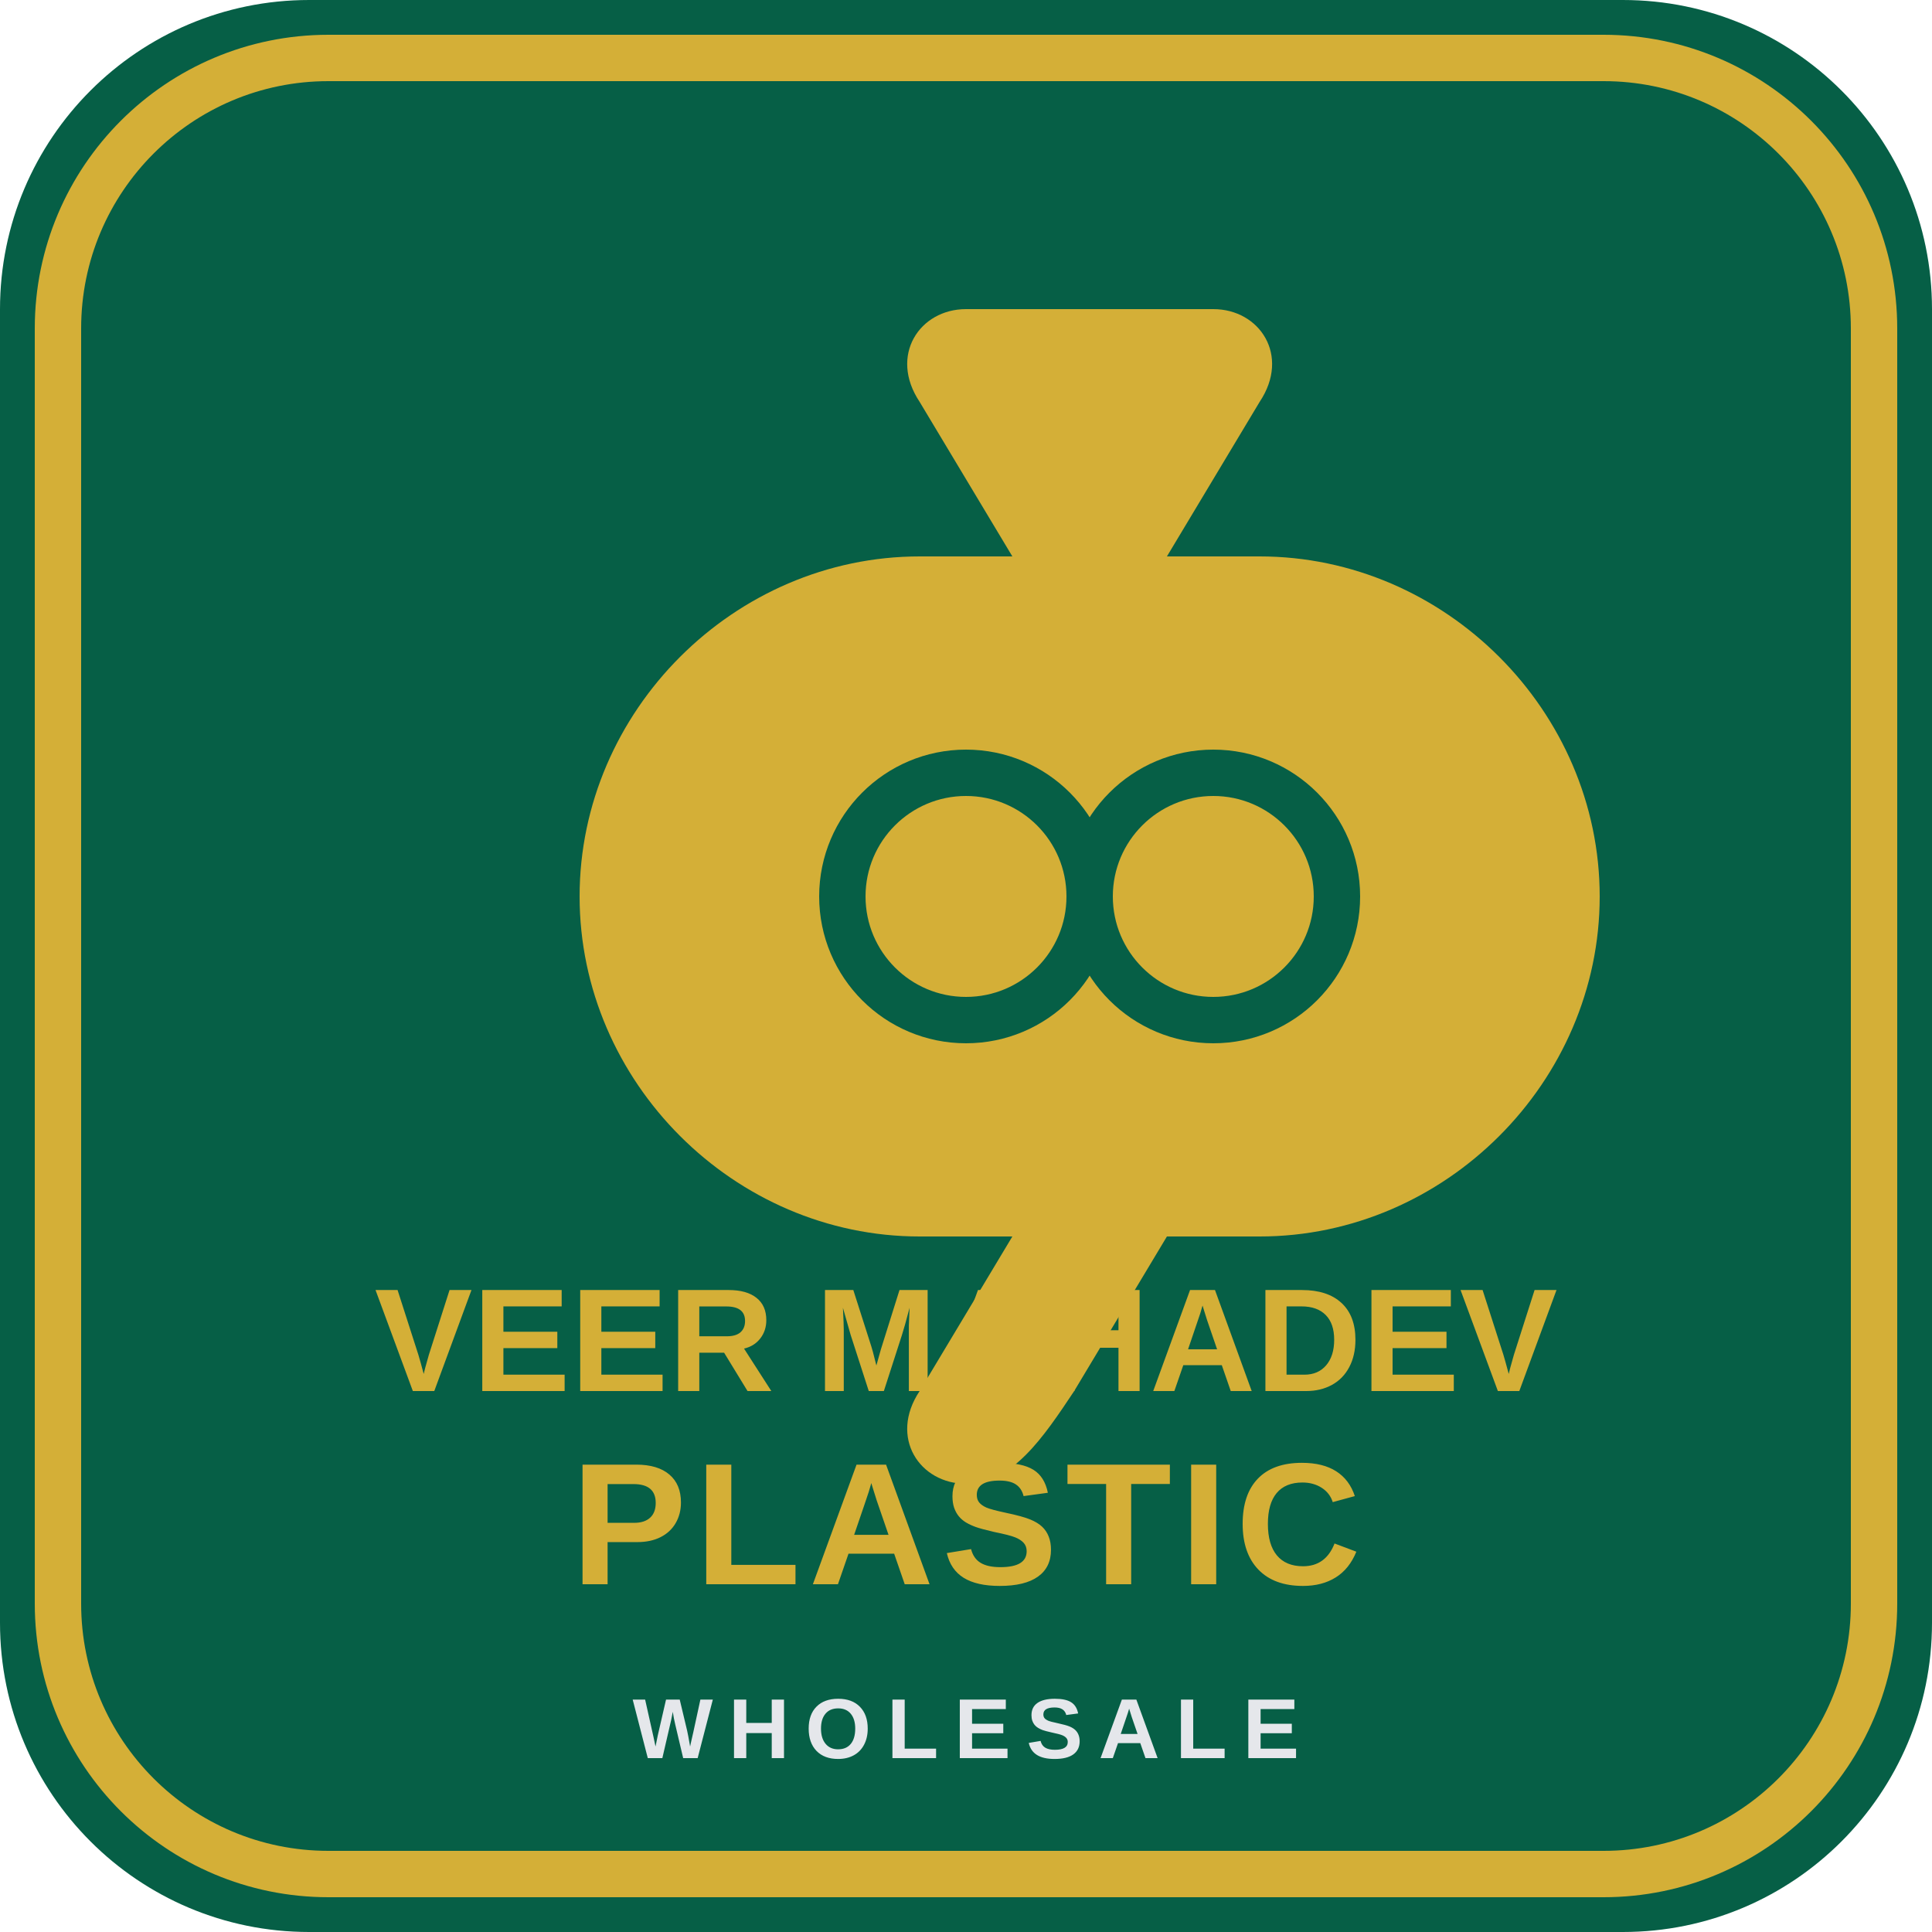
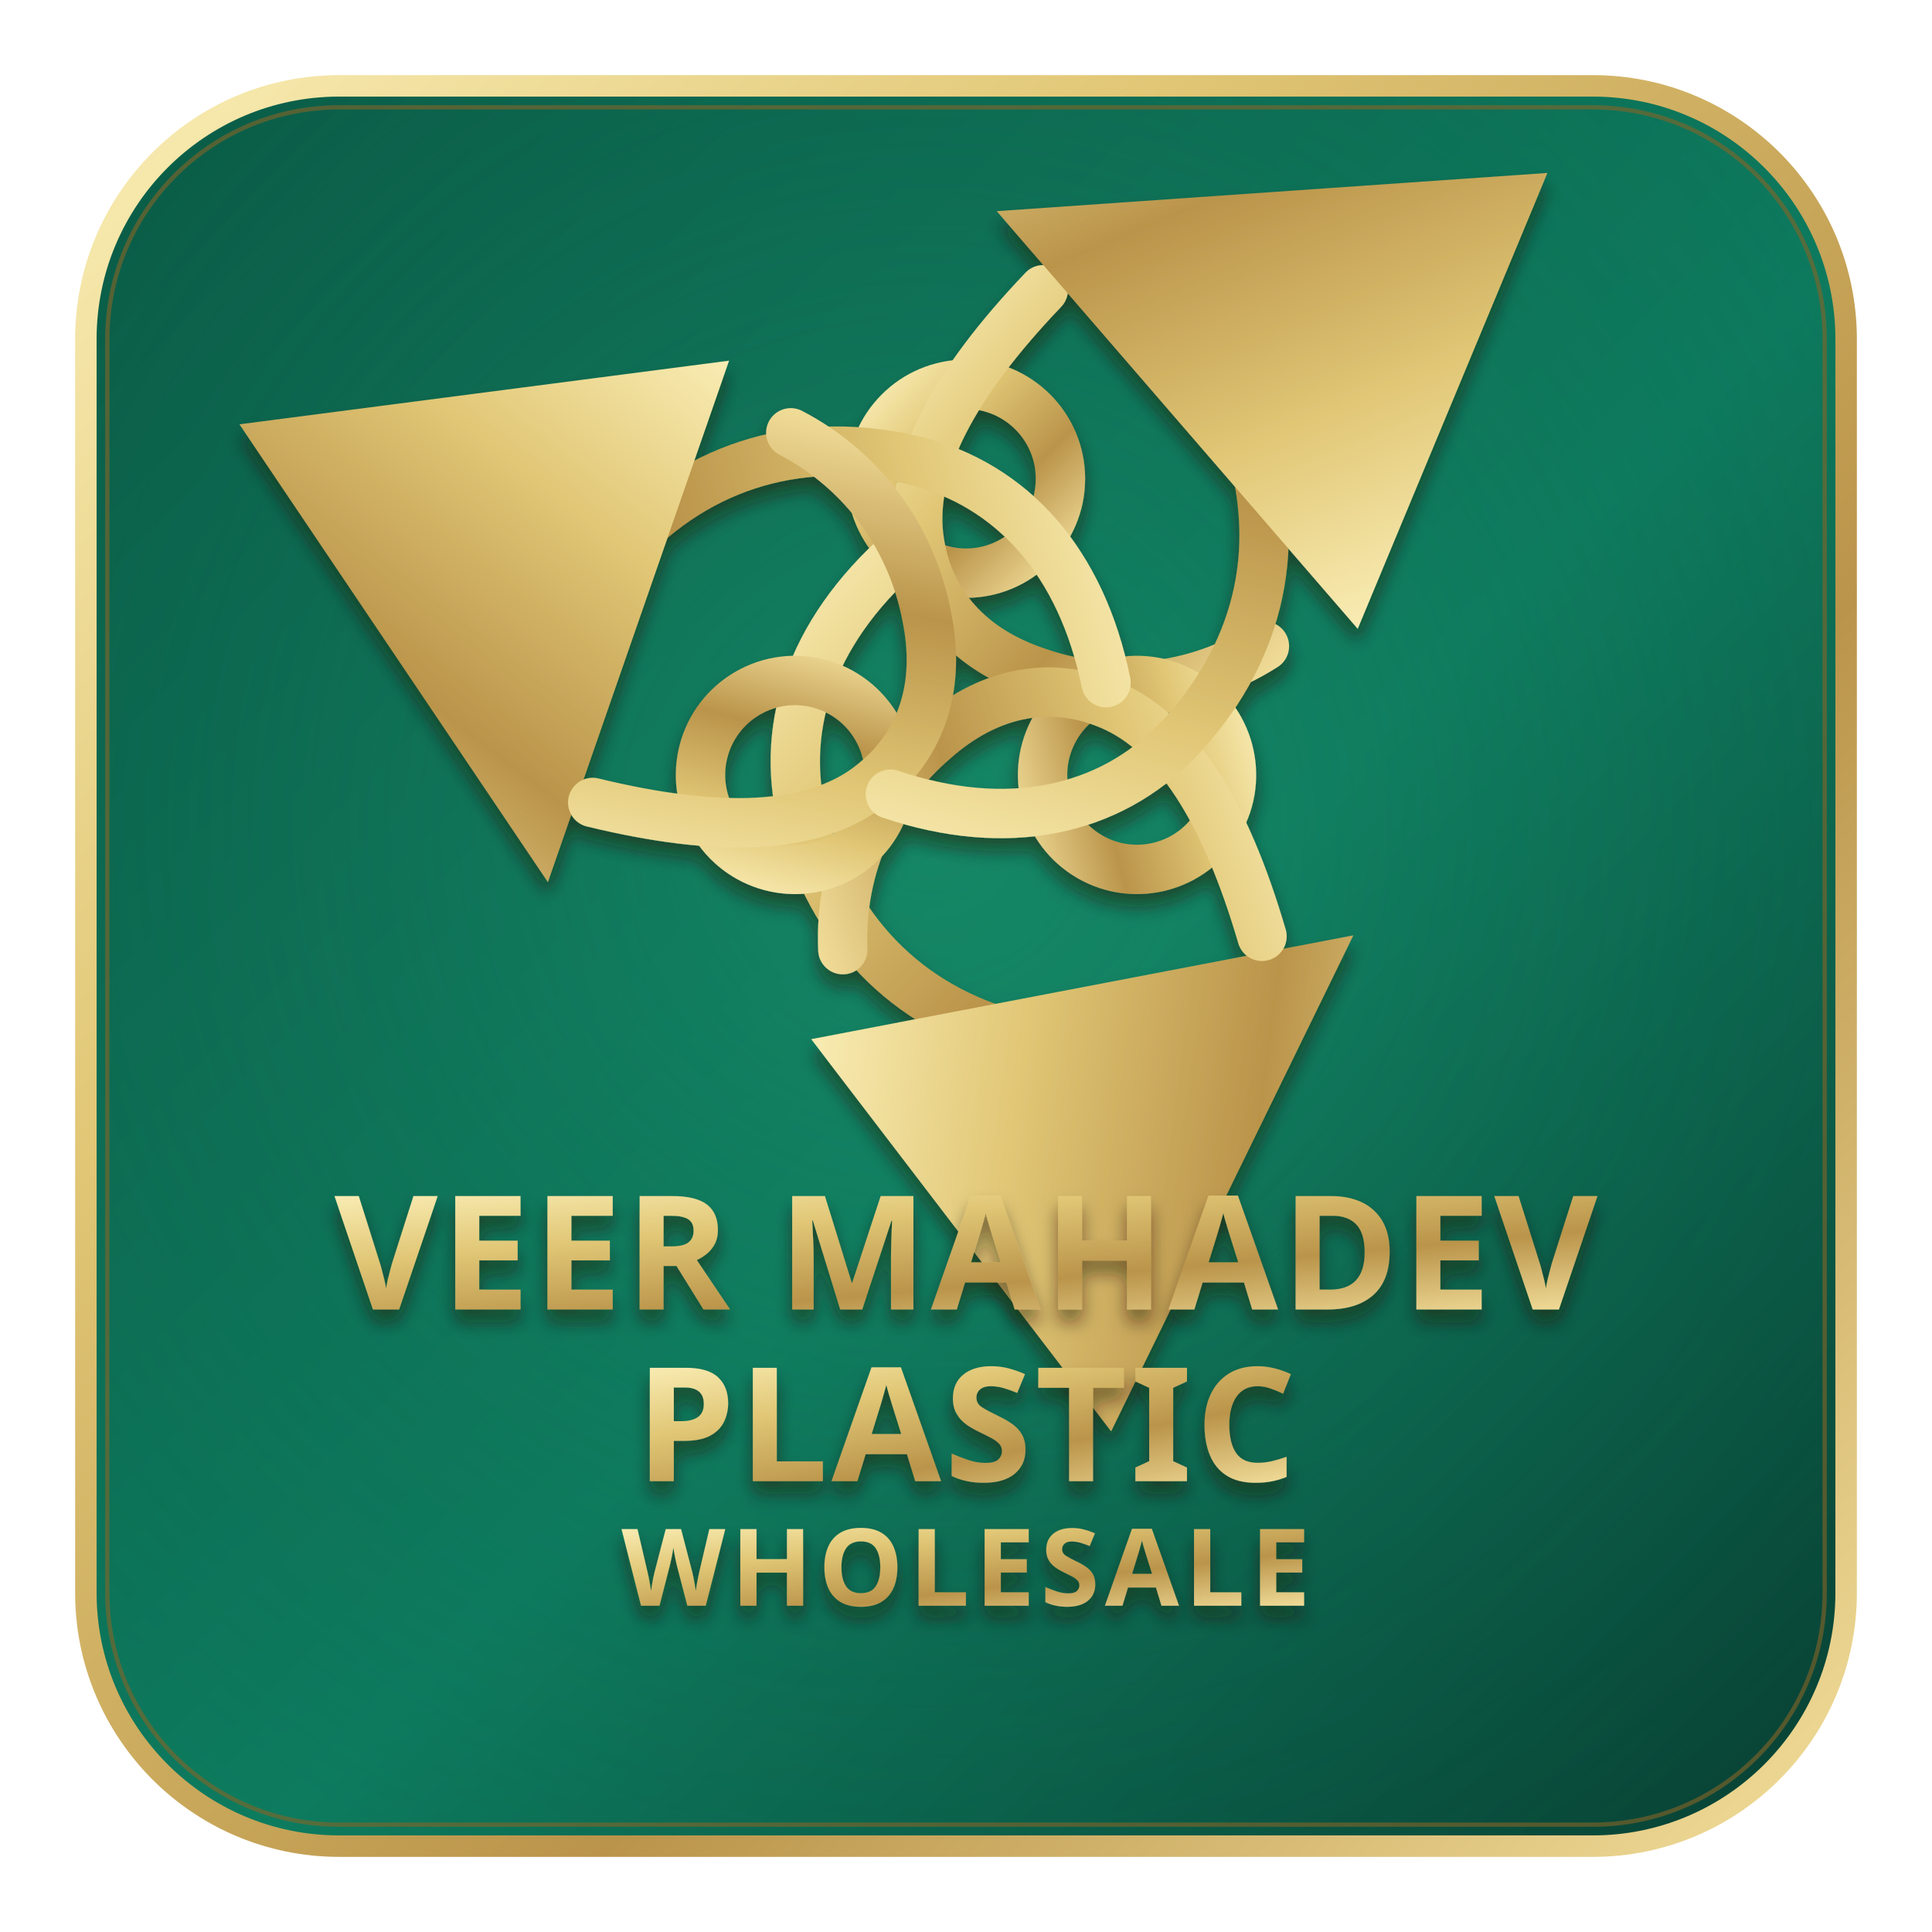
- <svg xmlns="http://www.w3.org/2000/svg" width="200" height="200" viewBox="0 0 500 500" fill="none">
-   <rect width="500" height="500" rx="80" fill="#065F46" />
-   <rect x="15" y="15" width="470" height="470" rx="70" stroke="#D4AF37" stroke-width="12" />
-   <g id="Symbol" transform="translate(150, 80) scale(0.8)">
-     <path d="M125 0C110 0 100 15 110 30L140 80H110C50 80 0 130 0 190C0 250 50 300 110 300H140L110 350C100 365 110 380 125 380C140 380 150 365 160 350L190 300H220C280 300 330 250 330 190C330 130 280 80 220 80H190L220 30C230 15 220 0 205 0H125Z" fill="#D4AF37" />
-     <circle cx="125" cy="190" r="40" stroke="#065F46" stroke-width="15" />
-     <circle cx="205" cy="190" r="40" stroke="#065F46" stroke-width="15" />
+ <svg xmlns="http://www.w3.org/2000/svg" viewBox="0 0 900 900" role="img" aria-label="Veer Mahadev Plastic Wholesale logo">
+   <defs>
+     <linearGradient id="badgeGreen" x1="0" y1="0" x2="1" y2="1">
+       <stop offset="0" stop-color="#0a5b46" />
+       <stop offset="0.55" stop-color="#0d7c5f" />
+       <stop offset="1" stop-color="#083f32" />
+     </linearGradient>
+     <radialGradient id="innerLight" cx="48%" cy="42%" r="72%">
+       <stop offset="0" stop-color="#22a177" stop-opacity="0.40" />
+       <stop offset="1" stop-color="#0b4f3e" stop-opacity="0" />
+     </radialGradient>
+     <linearGradient id="gold" x1="0" y1="0" x2="1" y2="1">
+       <stop offset="0" stop-color="#f9ecb3" />
+       <stop offset="0.3" stop-color="#e1c776" />
+       <stop offset="0.65" stop-color="#ba944a" />
+       <stop offset="1" stop-color="#f1dd99" />
+     </linearGradient>
+     <filter id="shadow" x="-30%" y="-30%" width="160%" height="160%">
+       <feDropShadow dx="0" dy="6" stdDeviation="4" flood-color="#231704" flood-opacity="0.5" />
+     </filter>
+     <marker id="arr" viewBox="0 0 12 12" refX="10" refY="6" markerWidth="10" markerHeight="10" orient="auto-start-reverse">
+       <path d="M0 0L12 6L0 12Z" fill="url(#gold)" />
+     </marker>
+   </defs>
+   <rect x="40" y="40" width="820" height="820" rx="118" fill="url(#badgeGreen)" />
+   <rect x="40" y="40" width="820" height="820" rx="118" fill="url(#innerLight)" />
+   <rect x="40" y="40" width="820" height="820" rx="118" fill="none" stroke="url(#gold)" stroke-width="10" />
+   <rect x="50" y="50" width="800" height="800" rx="108" fill="none" stroke="#866427" stroke-opacity="0.6" stroke-width="2" />
+   <g transform="translate(450 315)" filter="url(#shadow)">
+     <g fill="none" stroke="url(#gold)" stroke-width="23" stroke-linecap="round" stroke-linejoin="round">
+       <circle cx="0" cy="-92" r="44" />
+       <path d="M36 -180C-6 -136-26 -98-22 -65C-18 -33 3 -12 33 -2C67 10 106 7 139-14" />
+       <path d="M-30 -58C-73 -20-88 26-75 71C-60 121-25 157 29 169C75 179 116 170 150 144" marker-end="url(#arr)" />
+     </g>
+     <g transform="rotate(120)" fill="none" stroke="url(#gold)" stroke-width="23" stroke-linecap="round" stroke-linejoin="round">
+       <circle cx="0" cy="-92" r="44" />
+       <path d="M36 -180C-6 -136-26 -98-22 -65C-18 -33 3 -12 33 -2C67 10 106 7 139-14" />
+       <path d="M-30 -58C-73 -20-88 26-75 71C-60 121-25 157 29 169C75 179 116 170 150 144" marker-end="url(#arr)" />
+     </g>
+     <g transform="rotate(240)" fill="none" stroke="url(#gold)" stroke-width="23" stroke-linecap="round" stroke-linejoin="round">
+       <circle cx="0" cy="-92" r="44" />
+       <path d="M36 -180C-6 -136-26 -98-22 -65C-18 -33 3 -12 33 -2C67 10 106 7 139-14" />
+       <path d="M-30 -58C-73 -20-88 26-75 71C-60 121-25 157 29 169C75 179 116 170 150 144" marker-end="url(#arr)" />
+     </g>
  </g>
-   <text x="50%" y="360" text-anchor="middle" fill="#D4AF37" font-family="Montserrat, Arial, sans-serif" font-weight="bold" font-size="38">VEER MAHADEV</text>
-   <text x="50%" y="410" text-anchor="middle" fill="#D4AF37" font-family="Montserrat, Arial, sans-serif" font-weight="bold" font-size="45" letter-spacing="2">PLASTIC</text>
-   <text x="50%" y="455" text-anchor="middle" fill="#E5E7EB" font-family="Arial, sans-serif" font-weight="600" font-size="22" letter-spacing="4">WHOLESALE</text>
+   <g fill="url(#gold)" text-anchor="middle" font-family="'Montserrat', 'Poppins', 'Arial Black', sans-serif" filter="url(#shadow)">
+     <text x="450" y="610" font-size="74" font-weight="800" letter-spacing="1.5">VEER MAHADEV</text>
+     <text x="450" y="690" font-size="74" font-weight="800" letter-spacing="1.5">PLASTIC</text>
+     <text x="450" y="748" font-size="50" font-weight="700" letter-spacing="2.5">WHOLESALE</text>
+   </g>
</svg>
